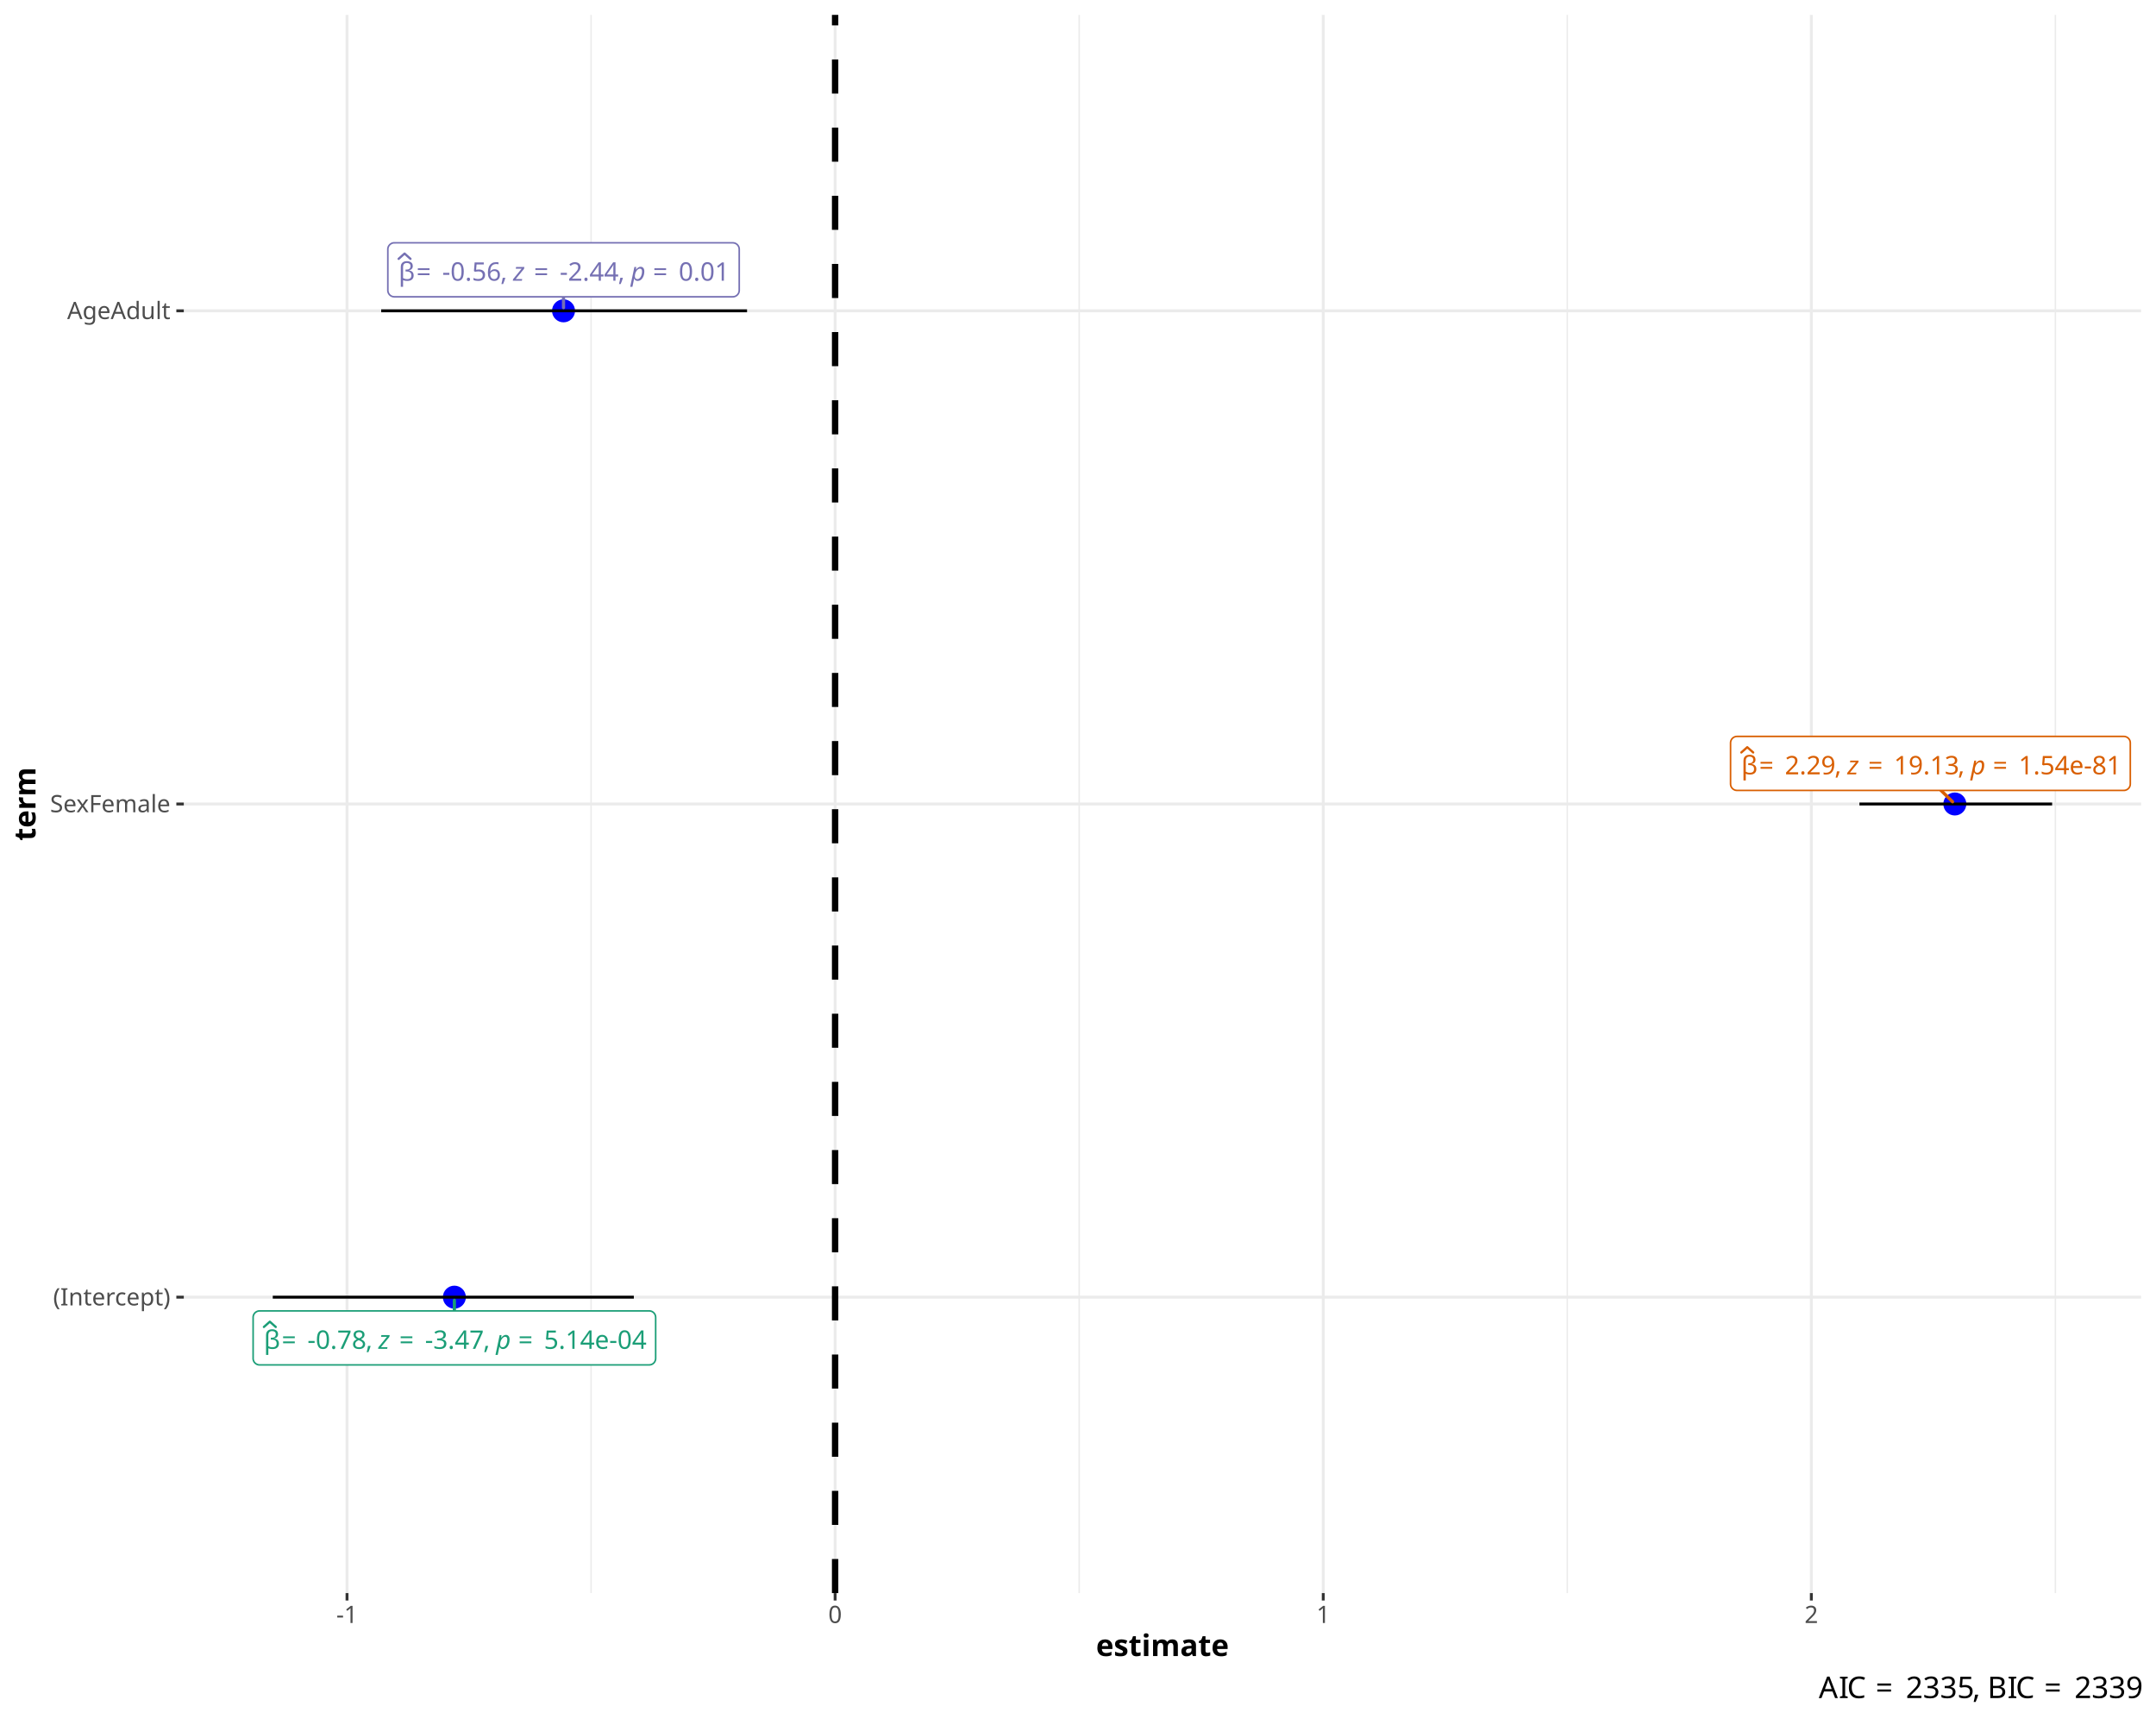
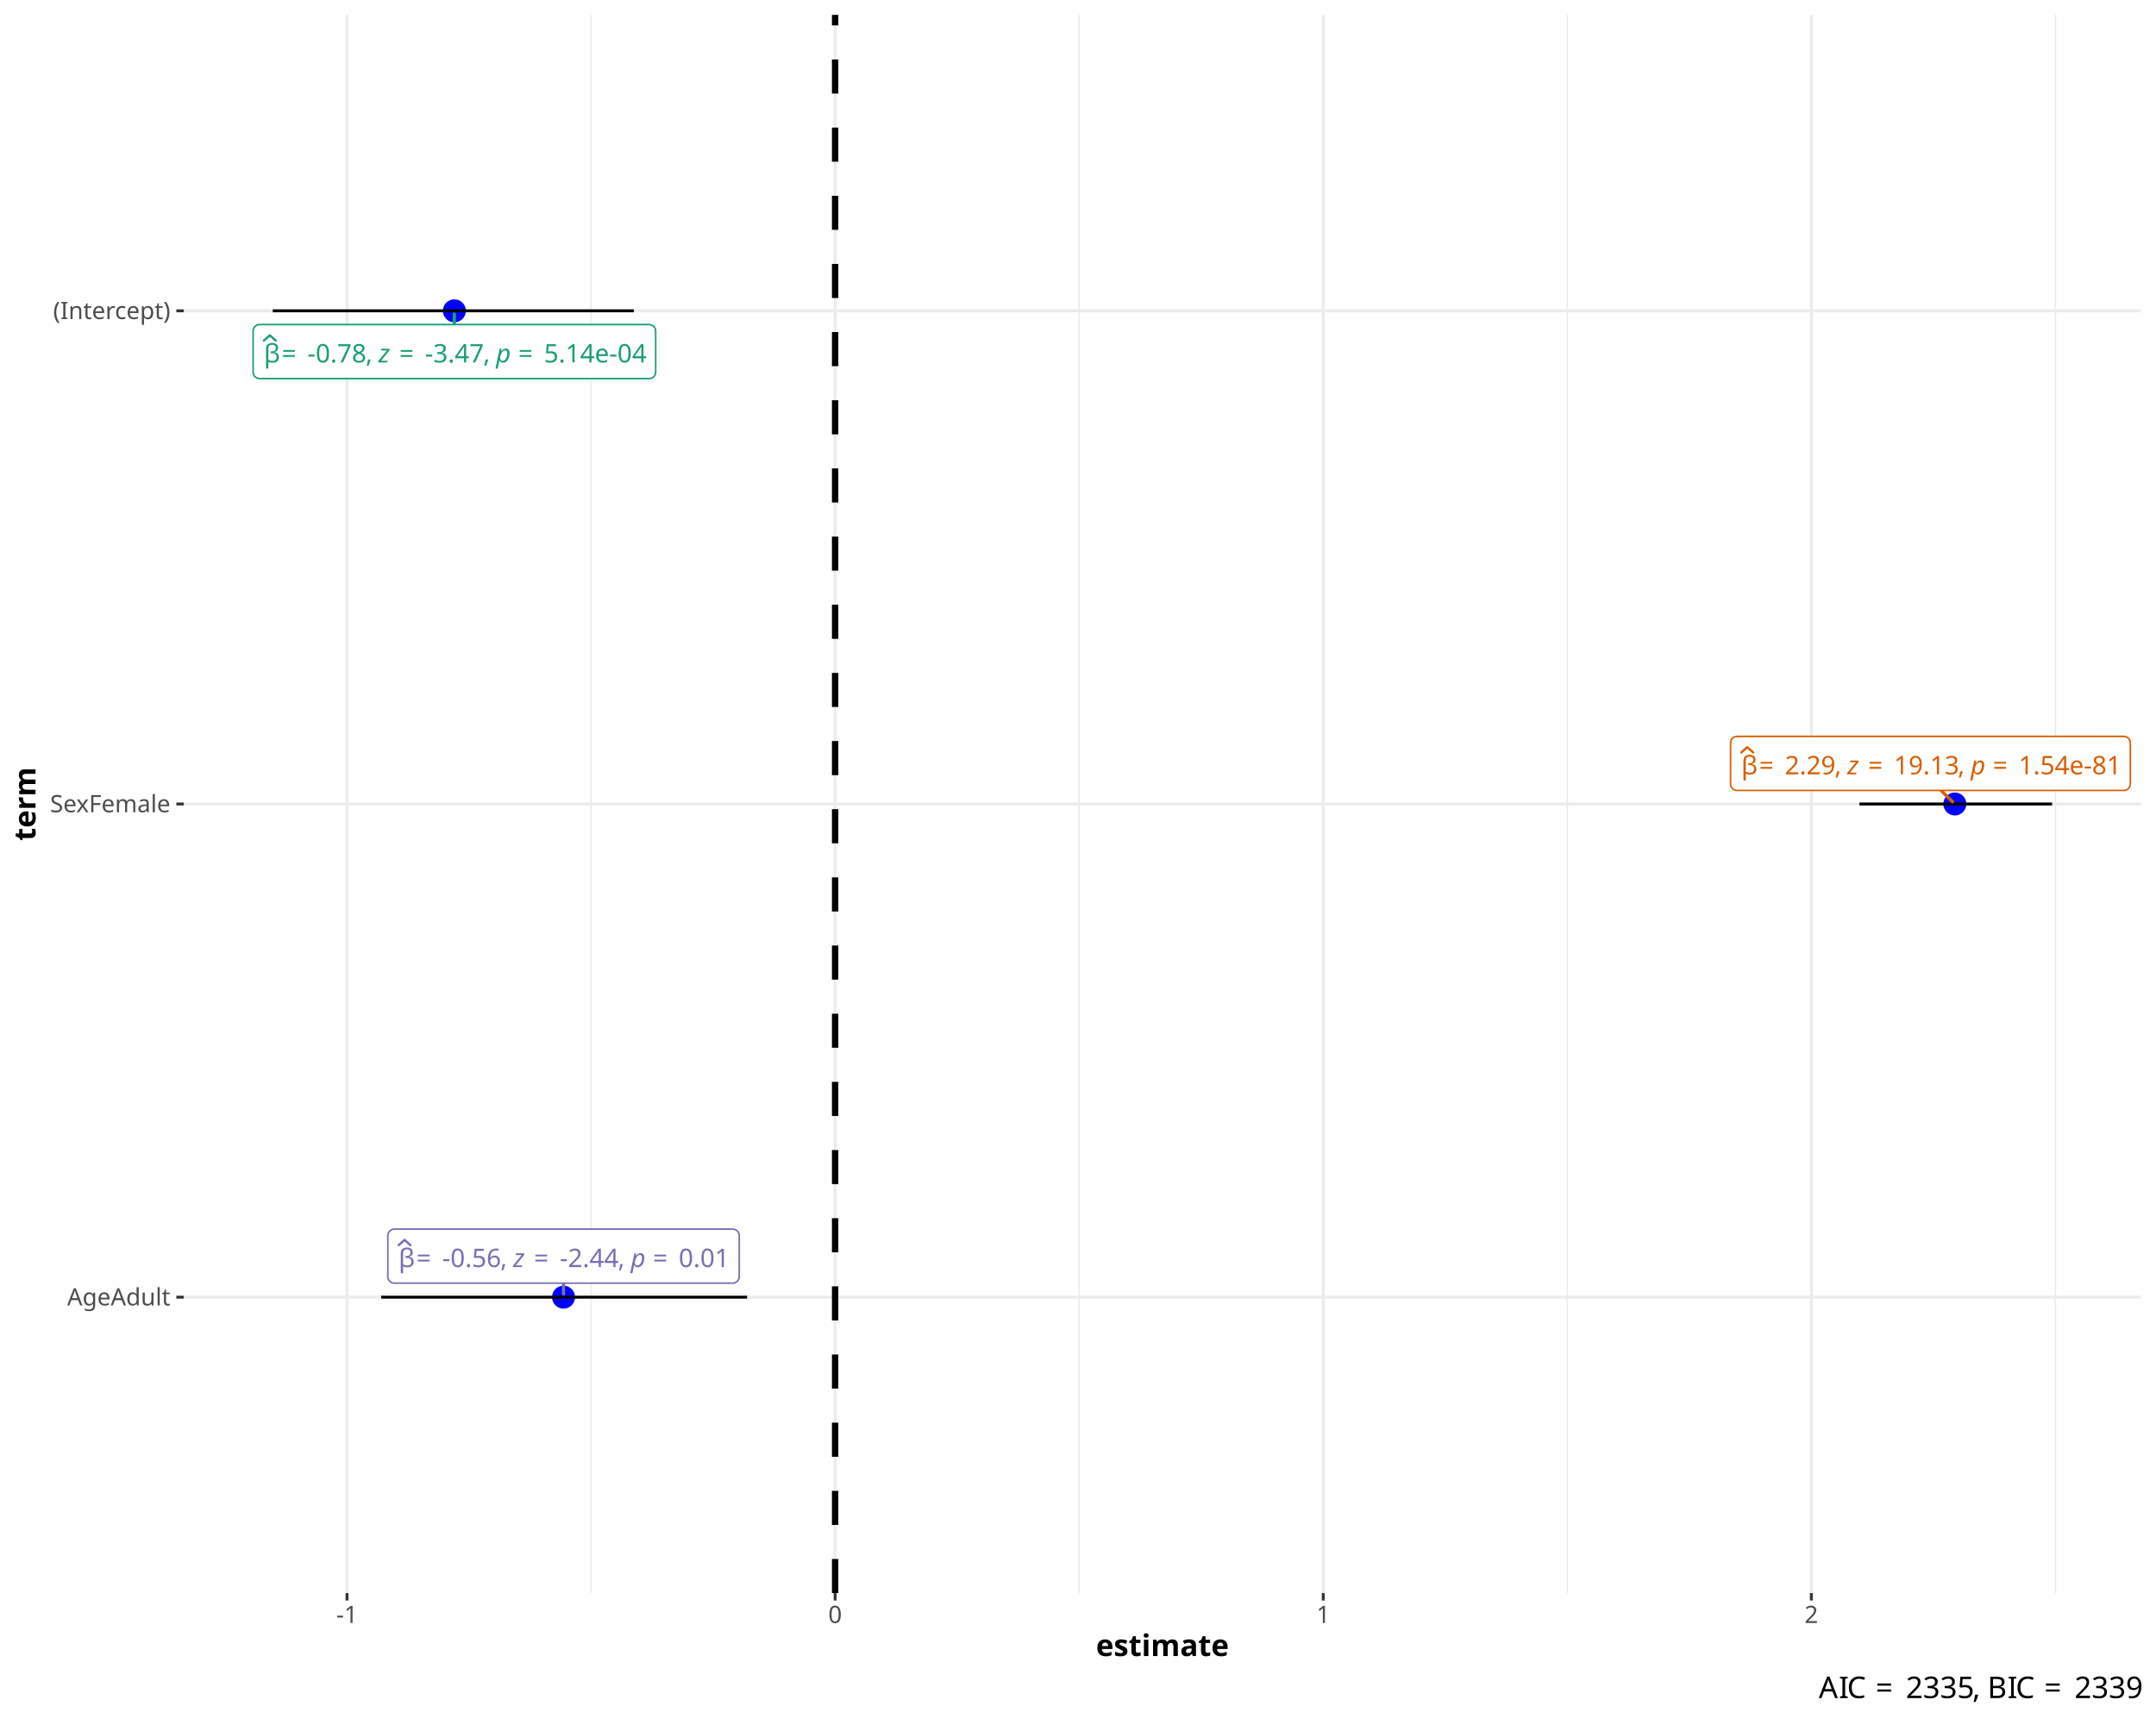
<svg xmlns="http://www.w3.org/2000/svg" class="svglite" data-engine-version="2.0" width="720.00pt" height="576.00pt" viewBox="0 0 720.00 576.00">
  <defs>
    <style type="text/css">
    .svglite line, .svglite polyline, .svglite polygon, .svglite path, .svglite rect, .svglite circle {
      fill: none;
      stroke: #000000;
      stroke-linecap: round;
      stroke-linejoin: round;
      stroke-miterlimit: 10.00;
    }
  </style>
  </defs>
  <rect width="100%" height="100%" style="stroke: none; fill: #FFFFFF;" />
  <defs>
    <clipPath id="cpMC4wMHw3MjAuMDB8MC4wMHw1NzYuMDA=">
      <rect x="0.00" y="0.00" width="720.00" height="576.00" />
    </clipPath>
  </defs>
  <g clip-path="url(#cpMC4wMHw3MjAuMDB8MC4wMHw1NzYuMDA=)">
    <rect x="0.00" y="0.00" width="720.00" height="576.00" style="stroke-width: 0.97; stroke: #FFFFFF; fill: #FFFFFF;" />
  </g>
  <defs>
    <clipPath id="cpNjEuMzh8NzE1LjAyfDQuOTh8NTMxLjk1">
      <rect x="61.38" y="4.98" width="653.64" height="526.97" />
    </clipPath>
  </defs>
  <g clip-path="url(#cpNjEuMzh8NzE1LjAyfDQuOTh8NTMxLjk1)">
    <rect x="61.38" y="4.98" width="653.64" height="526.97" style="stroke-width: 0.97; stroke: none; fill: #FFFFFF;" />
    <polyline points="197.39,531.95 197.39,4.98 " style="stroke-width: 0.48; stroke: #EBEBEB; stroke-linecap: butt;" />
    <polyline points="360.40,531.95 360.40,4.98 " style="stroke-width: 0.48; stroke: #EBEBEB; stroke-linecap: butt;" />
    <polyline points="523.40,531.95 523.40,4.98 " style="stroke-width: 0.48; stroke: #EBEBEB; stroke-linecap: butt;" />
    <polyline points="686.40,531.95 686.40,4.98 " style="stroke-width: 0.48; stroke: #EBEBEB; stroke-linecap: butt;" />
    <polyline points="61.38,433.14 715.02,433.14 " style="stroke-width: 0.97; stroke: #EBEBEB; stroke-linecap: butt;" />
    <polyline points="61.38,268.46 715.02,268.46 " style="stroke-width: 0.97; stroke: #EBEBEB; stroke-linecap: butt;" />
    <polyline points="61.38,103.79 715.02,103.79 " style="stroke-width: 0.97; stroke: #EBEBEB; stroke-linecap: butt;" />
    <polyline points="115.89,531.95 115.89,4.98 " style="stroke-width: 0.97; stroke: #EBEBEB; stroke-linecap: butt;" />
    <polyline points="278.89,531.95 278.89,4.98 " style="stroke-width: 0.97; stroke: #EBEBEB; stroke-linecap: butt;" />
    <polyline points="441.90,531.95 441.90,4.98 " style="stroke-width: 0.97; stroke: #EBEBEB; stroke-linecap: butt;" />
    <polyline points="604.90,531.95 604.90,4.98 " style="stroke-width: 0.97; stroke: #EBEBEB; stroke-linecap: butt;" />
-     <circle cx="151.74" cy="433.14" r="3.52" style="stroke-width: 0.64; stroke: #0000FF; fill: #0000FF;" />
+     <circle cx="151.74" cy="103.79" r="3.52" style="stroke-width: 0.64; stroke: #0000FF; fill: #0000FF;" />
    <circle cx="652.82" cy="268.46" r="3.52" style="stroke-width: 0.64; stroke: #0000FF; fill: #0000FF;" />
-     <circle cx="188.19" cy="103.79" r="3.52" style="stroke-width: 0.64; stroke: #0000FF; fill: #0000FF;" />
-     <polyline points="211.67,433.14 211.67,433.14 " style="stroke-width: 0.97; stroke-linecap: butt;" />
-     <polyline points="211.67,433.14 91.09,433.14 " style="stroke-width: 0.97; stroke-linecap: butt;" />
-     <polyline points="91.09,433.14 91.09,433.14 " style="stroke-width: 0.97; stroke-linecap: butt;" />
+     <circle cx="188.19" cy="433.14" r="3.52" style="stroke-width: 0.64; stroke: #0000FF; fill: #0000FF;" />
+     <polyline points="211.67,103.79 211.67,103.79 " style="stroke-width: 0.97; stroke-linecap: butt;" />
+     <polyline points="211.67,103.79 91.09,103.79 " style="stroke-width: 0.97; stroke-linecap: butt;" />
+     <polyline points="91.09,103.79 91.09,103.79 " style="stroke-width: 0.97; stroke-linecap: butt;" />
    <polyline points="685.31,268.46 685.31,268.46 " style="stroke-width: 0.97; stroke-linecap: butt;" />
    <polyline points="685.31,268.46 620.96,268.46 " style="stroke-width: 0.97; stroke-linecap: butt;" />
    <polyline points="620.96,268.46 620.96,268.46 " style="stroke-width: 0.97; stroke-linecap: butt;" />
-     <polyline points="249.48,103.79 249.48,103.79 " style="stroke-width: 0.97; stroke-linecap: butt;" />
-     <polyline points="249.48,103.79 127.30,103.79 " style="stroke-width: 0.97; stroke-linecap: butt;" />
-     <polyline points="127.30,103.79 127.30,103.79 " style="stroke-width: 0.97; stroke-linecap: butt;" />
+     <polyline points="249.48,433.14 249.48,433.14 " style="stroke-width: 0.97; stroke-linecap: butt;" />
+     <polyline points="249.48,433.14 127.30,433.14 " style="stroke-width: 0.97; stroke-linecap: butt;" />
+     <polyline points="127.30,433.14 127.30,433.14 " style="stroke-width: 0.97; stroke-linecap: butt;" />
    <line x1="278.89" y1="531.95" x2="278.89" y2="4.98" style="stroke-width: 2.13; stroke-dasharray: 11.38,11.38; stroke-linecap: butt;" />
-     <line x1="151.74" y1="437.73" x2="151.74" y2="434.21" style="stroke-width: 1.07; stroke: #1B9E77;" />
+     <line x1="151.74" y1="108.37" x2="151.74" y2="104.85" style="stroke-width: 1.07; stroke: #1B9E77;" />
    <line x1="648.20" y1="263.93" x2="652.06" y2="267.72" style="stroke-width: 1.07; stroke: #D95F02;" />
-     <line x1="188.19" y1="99.11" x2="188.19" y2="102.72" style="stroke-width: 1.07; stroke: #7570B3;" />
-     <polygon points="86.69,455.76 216.80,455.76 216.72,455.76 217.06,455.74 217.40,455.68 217.73,455.55 218.03,455.38 218.30,455.16 218.53,454.90 218.71,454.60 218.85,454.28 218.93,453.95 218.96,453.60 218.96,453.60 218.96,439.89 218.96,439.89 218.93,439.54 218.85,439.20 218.71,438.88 218.53,438.59 218.30,438.33 218.03,438.11 217.73,437.93 217.40,437.81 217.06,437.74 216.80,437.73 86.69,437.73 86.95,437.74 86.60,437.73 86.25,437.77 85.92,437.87 85.61,438.02 85.32,438.21 85.07,438.45 84.86,438.73 84.70,439.04 84.59,439.37 84.53,439.71 84.53,439.89 84.53,453.60 84.53,453.43 84.53,453.77 84.59,454.12 84.70,454.45 84.86,454.76 85.07,455.03 85.32,455.27 85.61,455.47 85.92,455.62 86.25,455.72 86.60,455.76 " style="stroke-width: 0.53; stroke: #1B9E77; fill: #FFFFFF;" />
-     <text x="88.13" y="450.39" style="font-size: 8.54px; fill: #1B9E77; font-family: sans;" textLength="3.96px" lengthAdjust="spacingAndGlyphs">β</text>
-     <polyline points="88.13,443.09 90.11,441.33 92.09,443.09 " style="stroke-width: 0.75; stroke: #1B9E77;" />
-     <text x="94.06" y="450.39" style="font-size: 8.54px; fill: #1B9E77; font-family: sans;" textLength="6.63px" lengthAdjust="spacingAndGlyphs">=</text>
-     <text x="102.66" y="450.39" style="font-size: 8.54px; fill: #1B9E77; font-family: sans;" textLength="19.46px" lengthAdjust="spacingAndGlyphs">-0.78</text>
-     <text x="122.12" y="450.39" style="font-size: 8.54px; fill: #1B9E77; font-family: sans;" textLength="2.14px" lengthAdjust="spacingAndGlyphs">,</text>
-     <text x="124.26" y="450.39" style="font-size: 8.54px; fill: #1B9E77; font-family: sans;" textLength="2.14px" lengthAdjust="spacingAndGlyphs"> </text>
-     <text x="126.39" y="450.39" style="font-size: 8.54px; font-style: italic; fill: #1B9E77; font-family: sans;" textLength="4.27px" lengthAdjust="spacingAndGlyphs">z</text>
-     <text x="133.32" y="450.39" style="font-size: 8.54px; fill: #1B9E77; font-family: sans;" textLength="6.63px" lengthAdjust="spacingAndGlyphs">=</text>
-     <text x="141.92" y="450.39" style="font-size: 8.54px; fill: #1B9E77; font-family: sans;" textLength="19.46px" lengthAdjust="spacingAndGlyphs">-3.47</text>
-     <text x="161.38" y="450.39" style="font-size: 8.54px; fill: #1B9E77; font-family: sans;" textLength="2.14px" lengthAdjust="spacingAndGlyphs">,</text>
-     <text x="163.51" y="450.39" style="font-size: 8.54px; fill: #1B9E77; font-family: sans;" textLength="2.14px" lengthAdjust="spacingAndGlyphs"> </text>
-     <text x="165.65" y="450.39" style="font-size: 8.54px; font-style: italic; fill: #1B9E77; font-family: sans;" textLength="4.75px" lengthAdjust="spacingAndGlyphs">p</text>
-     <text x="173.06" y="450.39" style="font-size: 8.54px; fill: #1B9E77; font-family: sans;" textLength="6.63px" lengthAdjust="spacingAndGlyphs">=</text>
-     <text x="181.66" y="450.39" style="font-size: 8.54px; fill: #1B9E77; font-family: sans;" textLength="33.70px" lengthAdjust="spacingAndGlyphs">5.14e-04</text>
+     <line x1="188.19" y1="428.46" x2="188.19" y2="432.07" style="stroke-width: 1.07; stroke: #7570B3;" />
+     <polygon points="86.69,126.41 216.80,126.41 216.72,126.41 217.06,126.39 217.40,126.32 217.73,126.20 218.03,126.02 218.30,125.80 218.53,125.54 218.71,125.25 218.85,124.93 218.93,124.59 218.96,124.25 218.96,124.25 218.96,110.53 218.96,110.53 218.93,110.19 218.85,109.85 218.71,109.53 218.53,109.23 218.30,108.97 218.03,108.75 217.73,108.58 217.40,108.46 217.06,108.39 216.80,108.37 86.69,108.37 86.95,108.39 86.60,108.37 86.25,108.42 85.92,108.51 85.61,108.66 85.32,108.86 85.07,109.10 84.86,109.38 84.70,109.69 84.59,110.02 84.53,110.36 84.53,110.53 84.53,124.25 84.53,124.07 84.53,124.42 84.59,124.76 84.70,125.09 84.86,125.40 85.07,125.68 85.32,125.92 85.61,126.12 85.92,126.27 86.25,126.36 86.60,126.41 " style="stroke-width: 0.53; stroke: #1B9E77; fill: #FFFFFF;" />
+     <text x="88.13" y="121.03" style="font-size: 8.54px; fill: #1B9E77; font-family: sans;" textLength="3.96px" lengthAdjust="spacingAndGlyphs">β</text>
+     <polyline points="88.13,113.73 90.11,111.97 92.09,113.73 " style="stroke-width: 0.75; stroke: #1B9E77;" />
+     <text x="94.06" y="121.03" style="font-size: 8.54px; fill: #1B9E77; font-family: sans;" textLength="6.63px" lengthAdjust="spacingAndGlyphs">=</text>
+     <text x="102.66" y="121.03" style="font-size: 8.54px; fill: #1B9E77; font-family: sans;" textLength="19.46px" lengthAdjust="spacingAndGlyphs">-0.78</text>
+     <text x="122.12" y="121.03" style="font-size: 8.54px; fill: #1B9E77; font-family: sans;" textLength="2.14px" lengthAdjust="spacingAndGlyphs">,</text>
+     <text x="124.26" y="121.03" style="font-size: 8.54px; fill: #1B9E77; font-family: sans;" textLength="2.14px" lengthAdjust="spacingAndGlyphs"> </text>
+     <text x="126.39" y="121.03" style="font-size: 8.54px; font-style: italic; fill: #1B9E77; font-family: sans;" textLength="4.27px" lengthAdjust="spacingAndGlyphs">z</text>
+     <text x="133.32" y="121.03" style="font-size: 8.54px; fill: #1B9E77; font-family: sans;" textLength="6.63px" lengthAdjust="spacingAndGlyphs">=</text>
+     <text x="141.92" y="121.03" style="font-size: 8.54px; fill: #1B9E77; font-family: sans;" textLength="19.46px" lengthAdjust="spacingAndGlyphs">-3.47</text>
+     <text x="161.38" y="121.03" style="font-size: 8.54px; fill: #1B9E77; font-family: sans;" textLength="2.14px" lengthAdjust="spacingAndGlyphs">,</text>
+     <text x="163.51" y="121.03" style="font-size: 8.54px; fill: #1B9E77; font-family: sans;" textLength="2.14px" lengthAdjust="spacingAndGlyphs"> </text>
+     <text x="165.65" y="121.03" style="font-size: 8.54px; font-style: italic; fill: #1B9E77; font-family: sans;" textLength="4.75px" lengthAdjust="spacingAndGlyphs">p</text>
+     <text x="173.06" y="121.03" style="font-size: 8.54px; fill: #1B9E77; font-family: sans;" textLength="6.63px" lengthAdjust="spacingAndGlyphs">=</text>
+     <text x="181.66" y="121.03" style="font-size: 8.54px; fill: #1B9E77; font-family: sans;" textLength="33.70px" lengthAdjust="spacingAndGlyphs">5.14e-04</text>
    <polygon points="580.08,263.93 709.26,263.93 709.17,263.93 709.52,263.92 709.86,263.85 710.18,263.72 710.49,263.55 710.75,263.33 710.99,263.07 711.17,262.78 711.31,262.46 711.39,262.12 711.42,261.77 711.42,261.77 711.42,248.06 711.42,248.06 711.39,247.71 711.31,247.37 711.17,247.05 710.99,246.76 710.75,246.50 710.49,246.28 710.18,246.11 709.86,245.98 709.52,245.91 709.26,245.90 580.08,245.90 580.34,245.91 579.99,245.90 579.65,245.94 579.31,246.04 579.00,246.19 578.71,246.38 578.46,246.63 578.25,246.90 578.09,247.21 577.98,247.54 577.93,247.88 577.92,248.06 577.92,261.77 577.93,261.60 577.93,261.95 577.98,262.29 578.09,262.62 578.25,262.93 578.46,263.20 578.71,263.45 579.00,263.64 579.31,263.79 579.65,263.89 579.99,263.93 " style="stroke-width: 0.53; stroke: #D95F02; fill: #FFFFFF;" />
    <text x="581.52" y="258.56" style="font-size: 8.54px; fill: #D95F02; font-family: sans;" textLength="3.96px" lengthAdjust="spacingAndGlyphs">β</text>
    <polyline points="581.52,251.26 583.50,249.50 585.48,251.26 " style="stroke-width: 0.75; stroke: #D95F02;" />
    <text x="587.45" y="258.56" style="font-size: 8.54px; fill: #D95F02; font-family: sans;" textLength="6.63px" lengthAdjust="spacingAndGlyphs">=</text>
    <text x="596.06" y="258.56" style="font-size: 8.54px; fill: #D95F02; font-family: sans;" textLength="16.61px" lengthAdjust="spacingAndGlyphs">2.29</text>
    <text x="612.67" y="258.56" style="font-size: 8.54px; fill: #D95F02; font-family: sans;" textLength="2.14px" lengthAdjust="spacingAndGlyphs">,</text>
    <text x="614.81" y="258.56" style="font-size: 8.54px; fill: #D95F02; font-family: sans;" textLength="2.14px" lengthAdjust="spacingAndGlyphs"> </text>
    <text x="616.94" y="258.56" style="font-size: 8.54px; font-style: italic; fill: #D95F02; font-family: sans;" textLength="4.27px" lengthAdjust="spacingAndGlyphs">z</text>
    <text x="623.87" y="258.56" style="font-size: 8.54px; fill: #D95F02; font-family: sans;" textLength="6.63px" lengthAdjust="spacingAndGlyphs">=</text>
    <text x="632.47" y="258.56" style="font-size: 8.54px; fill: #D95F02; font-family: sans;" textLength="21.36px" lengthAdjust="spacingAndGlyphs">19.13</text>
    <text x="653.83" y="258.56" style="font-size: 8.54px; fill: #D95F02; font-family: sans;" textLength="2.14px" lengthAdjust="spacingAndGlyphs">,</text>
    <text x="655.97" y="258.56" style="font-size: 8.54px; fill: #D95F02; font-family: sans;" textLength="2.14px" lengthAdjust="spacingAndGlyphs"> </text>
    <text x="658.10" y="258.56" style="font-size: 8.54px; font-style: italic; fill: #D95F02; font-family: sans;" textLength="4.75px" lengthAdjust="spacingAndGlyphs">p</text>
    <text x="665.52" y="258.56" style="font-size: 8.54px; fill: #D95F02; font-family: sans;" textLength="6.63px" lengthAdjust="spacingAndGlyphs">=</text>
    <text x="674.12" y="258.56" style="font-size: 8.54px; fill: #D95F02; font-family: sans;" textLength="33.70px" lengthAdjust="spacingAndGlyphs">1.54e-81</text>
-     <polygon points="131.68,99.11 244.71,99.11 244.62,99.10 244.97,99.09 245.31,99.02 245.63,98.90 245.93,98.72 246.20,98.50 246.43,98.24 246.62,97.95 246.76,97.63 246.84,97.29 246.87,96.95 246.87,96.95 246.87,83.23 246.87,83.23 246.84,82.88 246.76,82.55 246.62,82.23 246.43,81.93 246.20,81.67 245.93,81.45 245.63,81.28 245.31,81.16 244.97,81.09 244.71,81.07 131.68,81.07 131.94,81.09 131.59,81.07 131.25,81.11 130.91,81.21 130.60,81.36 130.31,81.56 130.06,81.80 129.85,82.08 129.69,82.38 129.58,82.71 129.52,83.06 129.52,83.23 129.52,96.95 129.52,96.77 129.52,97.12 129.58,97.46 129.69,97.79 129.85,98.10 130.06,98.38 130.31,98.62 130.60,98.82 130.91,98.97 131.25,99.06 131.59,99.10 " style="stroke-width: 0.53; stroke: #7570B3; fill: #FFFFFF;" />
-     <text x="133.12" y="93.73" style="font-size: 8.54px; fill: #7570B3; font-family: sans;" textLength="3.96px" lengthAdjust="spacingAndGlyphs">β</text>
-     <polyline points="133.12,86.43 135.10,84.67 137.08,86.43 " style="stroke-width: 0.75; stroke: #7570B3;" />
-     <text x="139.05" y="93.73" style="font-size: 8.54px; fill: #7570B3; font-family: sans;" textLength="6.63px" lengthAdjust="spacingAndGlyphs">=</text>
-     <text x="147.66" y="93.73" style="font-size: 8.54px; fill: #7570B3; font-family: sans;" textLength="19.46px" lengthAdjust="spacingAndGlyphs">-0.56</text>
-     <text x="167.11" y="93.73" style="font-size: 8.54px; fill: #7570B3; font-family: sans;" textLength="2.14px" lengthAdjust="spacingAndGlyphs">,</text>
-     <text x="169.25" y="93.73" style="font-size: 8.54px; fill: #7570B3; font-family: sans;" textLength="2.14px" lengthAdjust="spacingAndGlyphs"> </text>
-     <text x="171.38" y="93.73" style="font-size: 8.54px; font-style: italic; fill: #7570B3; font-family: sans;" textLength="4.27px" lengthAdjust="spacingAndGlyphs">z</text>
-     <text x="178.31" y="93.73" style="font-size: 8.54px; fill: #7570B3; font-family: sans;" textLength="6.63px" lengthAdjust="spacingAndGlyphs">=</text>
-     <text x="186.91" y="93.73" style="font-size: 8.54px; fill: #7570B3; font-family: sans;" textLength="19.46px" lengthAdjust="spacingAndGlyphs">-2.44</text>
-     <text x="206.37" y="93.73" style="font-size: 8.54px; fill: #7570B3; font-family: sans;" textLength="2.14px" lengthAdjust="spacingAndGlyphs">,</text>
-     <text x="208.50" y="93.73" style="font-size: 8.54px; fill: #7570B3; font-family: sans;" textLength="2.14px" lengthAdjust="spacingAndGlyphs"> </text>
-     <text x="210.64" y="93.73" style="font-size: 8.54px; font-style: italic; fill: #7570B3; font-family: sans;" textLength="4.75px" lengthAdjust="spacingAndGlyphs">p</text>
-     <text x="218.05" y="93.73" style="font-size: 8.54px; fill: #7570B3; font-family: sans;" textLength="6.63px" lengthAdjust="spacingAndGlyphs">=</text>
-     <text x="226.65" y="93.73" style="font-size: 8.54px; fill: #7570B3; font-family: sans;" textLength="16.61px" lengthAdjust="spacingAndGlyphs">0.01</text>
+     <polygon points="131.68,428.46 244.71,428.46 244.62,428.46 244.97,428.44 245.31,428.37 245.63,428.25 245.93,428.08 246.20,427.86 246.43,427.60 246.62,427.30 246.76,426.98 246.84,426.65 246.87,426.30 246.87,426.30 246.87,412.58 246.87,412.58 246.84,412.24 246.76,411.90 246.62,411.58 246.43,411.29 246.20,411.03 245.93,410.81 245.63,410.63 245.31,410.51 244.97,410.44 244.71,410.42 131.68,410.42 131.94,410.44 131.59,410.43 131.25,410.47 130.91,410.56 130.60,410.71 130.31,410.91 130.06,411.15 129.85,411.43 129.69,411.74 129.58,412.07 129.52,412.41 129.52,412.58 129.52,426.30 129.52,426.13 129.52,426.47 129.58,426.82 129.69,427.15 129.85,427.45 130.06,427.73 130.31,427.97 130.60,428.17 130.91,428.32 131.25,428.42 131.59,428.46 " style="stroke-width: 0.53; stroke: #7570B3; fill: #FFFFFF;" />
+     <text x="133.12" y="423.09" style="font-size: 8.54px; fill: #7570B3; font-family: sans;" textLength="3.96px" lengthAdjust="spacingAndGlyphs">β</text>
+     <polyline points="133.12,415.79 135.10,414.02 137.08,415.79 " style="stroke-width: 0.75; stroke: #7570B3;" />
+     <text x="139.05" y="423.09" style="font-size: 8.54px; fill: #7570B3; font-family: sans;" textLength="6.63px" lengthAdjust="spacingAndGlyphs">=</text>
+     <text x="147.66" y="423.09" style="font-size: 8.54px; fill: #7570B3; font-family: sans;" textLength="19.46px" lengthAdjust="spacingAndGlyphs">-0.56</text>
+     <text x="167.11" y="423.09" style="font-size: 8.54px; fill: #7570B3; font-family: sans;" textLength="2.14px" lengthAdjust="spacingAndGlyphs">,</text>
+     <text x="169.25" y="423.09" style="font-size: 8.54px; fill: #7570B3; font-family: sans;" textLength="2.14px" lengthAdjust="spacingAndGlyphs"> </text>
+     <text x="171.38" y="423.09" style="font-size: 8.54px; font-style: italic; fill: #7570B3; font-family: sans;" textLength="4.27px" lengthAdjust="spacingAndGlyphs">z</text>
+     <text x="178.31" y="423.09" style="font-size: 8.54px; fill: #7570B3; font-family: sans;" textLength="6.63px" lengthAdjust="spacingAndGlyphs">=</text>
+     <text x="186.91" y="423.09" style="font-size: 8.54px; fill: #7570B3; font-family: sans;" textLength="19.46px" lengthAdjust="spacingAndGlyphs">-2.44</text>
+     <text x="206.37" y="423.09" style="font-size: 8.54px; fill: #7570B3; font-family: sans;" textLength="2.14px" lengthAdjust="spacingAndGlyphs">,</text>
+     <text x="208.50" y="423.09" style="font-size: 8.54px; fill: #7570B3; font-family: sans;" textLength="2.14px" lengthAdjust="spacingAndGlyphs"> </text>
+     <text x="210.64" y="423.09" style="font-size: 8.54px; font-style: italic; fill: #7570B3; font-family: sans;" textLength="4.75px" lengthAdjust="spacingAndGlyphs">p</text>
+     <text x="218.05" y="423.09" style="font-size: 8.54px; fill: #7570B3; font-family: sans;" textLength="6.63px" lengthAdjust="spacingAndGlyphs">=</text>
+     <text x="226.65" y="423.09" style="font-size: 8.54px; fill: #7570B3; font-family: sans;" textLength="16.61px" lengthAdjust="spacingAndGlyphs">0.01</text>
  </g>
  <g clip-path="url(#cpMC4wMHw3MjAuMDB8MC4wMHw1NzYuMDA=)">
-     <text x="56.90" y="435.89" text-anchor="end" style="font-size: 8.00px; fill: #4D4D4D; font-family: sans;" textLength="36.46px" lengthAdjust="spacingAndGlyphs">(Intercept)</text>
+     <text x="56.90" y="435.89" text-anchor="end" style="font-size: 8.00px; fill: #4D4D4D; font-family: sans;" textLength="32.47px" lengthAdjust="spacingAndGlyphs">AgeAdult</text>
    <text x="56.90" y="271.22" text-anchor="end" style="font-size: 8.00px; fill: #4D4D4D; font-family: sans;" textLength="40.47px" lengthAdjust="spacingAndGlyphs">SexFemale</text>
-     <text x="56.90" y="106.54" text-anchor="end" style="font-size: 8.00px; fill: #4D4D4D; font-family: sans;" textLength="32.47px" lengthAdjust="spacingAndGlyphs">AgeAdult</text>
+     <text x="56.90" y="106.54" text-anchor="end" style="font-size: 8.00px; fill: #4D4D4D; font-family: sans;" textLength="36.46px" lengthAdjust="spacingAndGlyphs">(Intercept)</text>
    <polyline points="58.89,433.14 61.38,433.14 " style="stroke-width: 0.97; stroke: #333333; stroke-linecap: butt;" />
    <polyline points="58.89,268.46 61.38,268.46 " style="stroke-width: 0.97; stroke: #333333; stroke-linecap: butt;" />
    <polyline points="58.89,103.79 61.38,103.79 " style="stroke-width: 0.97; stroke: #333333; stroke-linecap: butt;" />
    <polyline points="115.89,534.44 115.89,531.95 " style="stroke-width: 0.97; stroke: #333333; stroke-linecap: butt;" />
    <polyline points="278.89,534.44 278.89,531.95 " style="stroke-width: 0.97; stroke: #333333; stroke-linecap: butt;" />
    <polyline points="441.90,534.44 441.90,531.95 " style="stroke-width: 0.97; stroke: #333333; stroke-linecap: butt;" />
    <polyline points="604.90,534.44 604.90,531.95 " style="stroke-width: 0.97; stroke: #333333; stroke-linecap: butt;" />
    <text x="115.89" y="541.94" text-anchor="middle" style="font-size: 8.00px; fill: #4D4D4D; font-family: sans;" textLength="7.11px" lengthAdjust="spacingAndGlyphs">-1</text>
    <text x="278.89" y="541.94" text-anchor="middle" style="font-size: 8.00px; fill: #4D4D4D; font-family: sans;" textLength="4.45px" lengthAdjust="spacingAndGlyphs">0</text>
    <text x="441.90" y="541.94" text-anchor="middle" style="font-size: 8.00px; fill: #4D4D4D; font-family: sans;" textLength="4.45px" lengthAdjust="spacingAndGlyphs">1</text>
    <text x="604.90" y="541.94" text-anchor="middle" style="font-size: 8.00px; fill: #4D4D4D; font-family: sans;" textLength="4.45px" lengthAdjust="spacingAndGlyphs">2</text>
    <text x="388.20" y="552.97" text-anchor="middle" style="font-size: 10.00px; font-weight: bold; font-family: sans;" textLength="37.80px" lengthAdjust="spacingAndGlyphs">estimate</text>
    <text transform="translate(11.86,268.46) rotate(-90)" text-anchor="middle" style="font-size: 10.00px; font-weight: bold; font-family: sans;" textLength="20.00px" lengthAdjust="spacingAndGlyphs">term</text>
    <text x="607.38" y="567.01" style="font-size: 10.00px; font-family: sans;" textLength="6.67px" lengthAdjust="spacingAndGlyphs">A</text>
    <text x="614.05" y="567.01" style="font-size: 10.00px; font-family: sans;" textLength="2.78px" lengthAdjust="spacingAndGlyphs">I</text>
    <text x="616.83" y="567.01" style="font-size: 10.00px; font-family: sans;" textLength="7.22px" lengthAdjust="spacingAndGlyphs">C</text>
    <text x="626.37" y="567.01" style="font-size: 10.00px; font-family: sans;" textLength="7.76px" lengthAdjust="spacingAndGlyphs">=</text>
    <text x="636.45" y="567.01" style="font-size: 10.00px; font-family: sans;" textLength="22.25px" lengthAdjust="spacingAndGlyphs">2335</text>
    <text x="658.70" y="567.01" style="font-size: 10.00px; font-family: sans;" textLength="2.50px" lengthAdjust="spacingAndGlyphs">,</text>
    <text x="661.20" y="567.01" style="font-size: 10.00px; font-family: sans;" textLength="2.50px" lengthAdjust="spacingAndGlyphs"> </text>
    <text x="663.70" y="567.01" style="font-size: 10.00px; font-family: sans;" textLength="6.67px" lengthAdjust="spacingAndGlyphs">B</text>
    <text x="670.37" y="567.01" style="font-size: 10.00px; font-family: sans;" textLength="2.78px" lengthAdjust="spacingAndGlyphs">I</text>
    <text x="673.15" y="567.01" style="font-size: 10.00px; font-family: sans;" textLength="7.22px" lengthAdjust="spacingAndGlyphs">C</text>
    <text x="682.69" y="567.01" style="font-size: 10.00px; font-family: sans;" textLength="7.76px" lengthAdjust="spacingAndGlyphs">=</text>
    <text x="692.77" y="567.01" style="font-size: 10.00px; font-family: sans;" textLength="22.25px" lengthAdjust="spacingAndGlyphs">2339</text>
  </g>
</svg>
